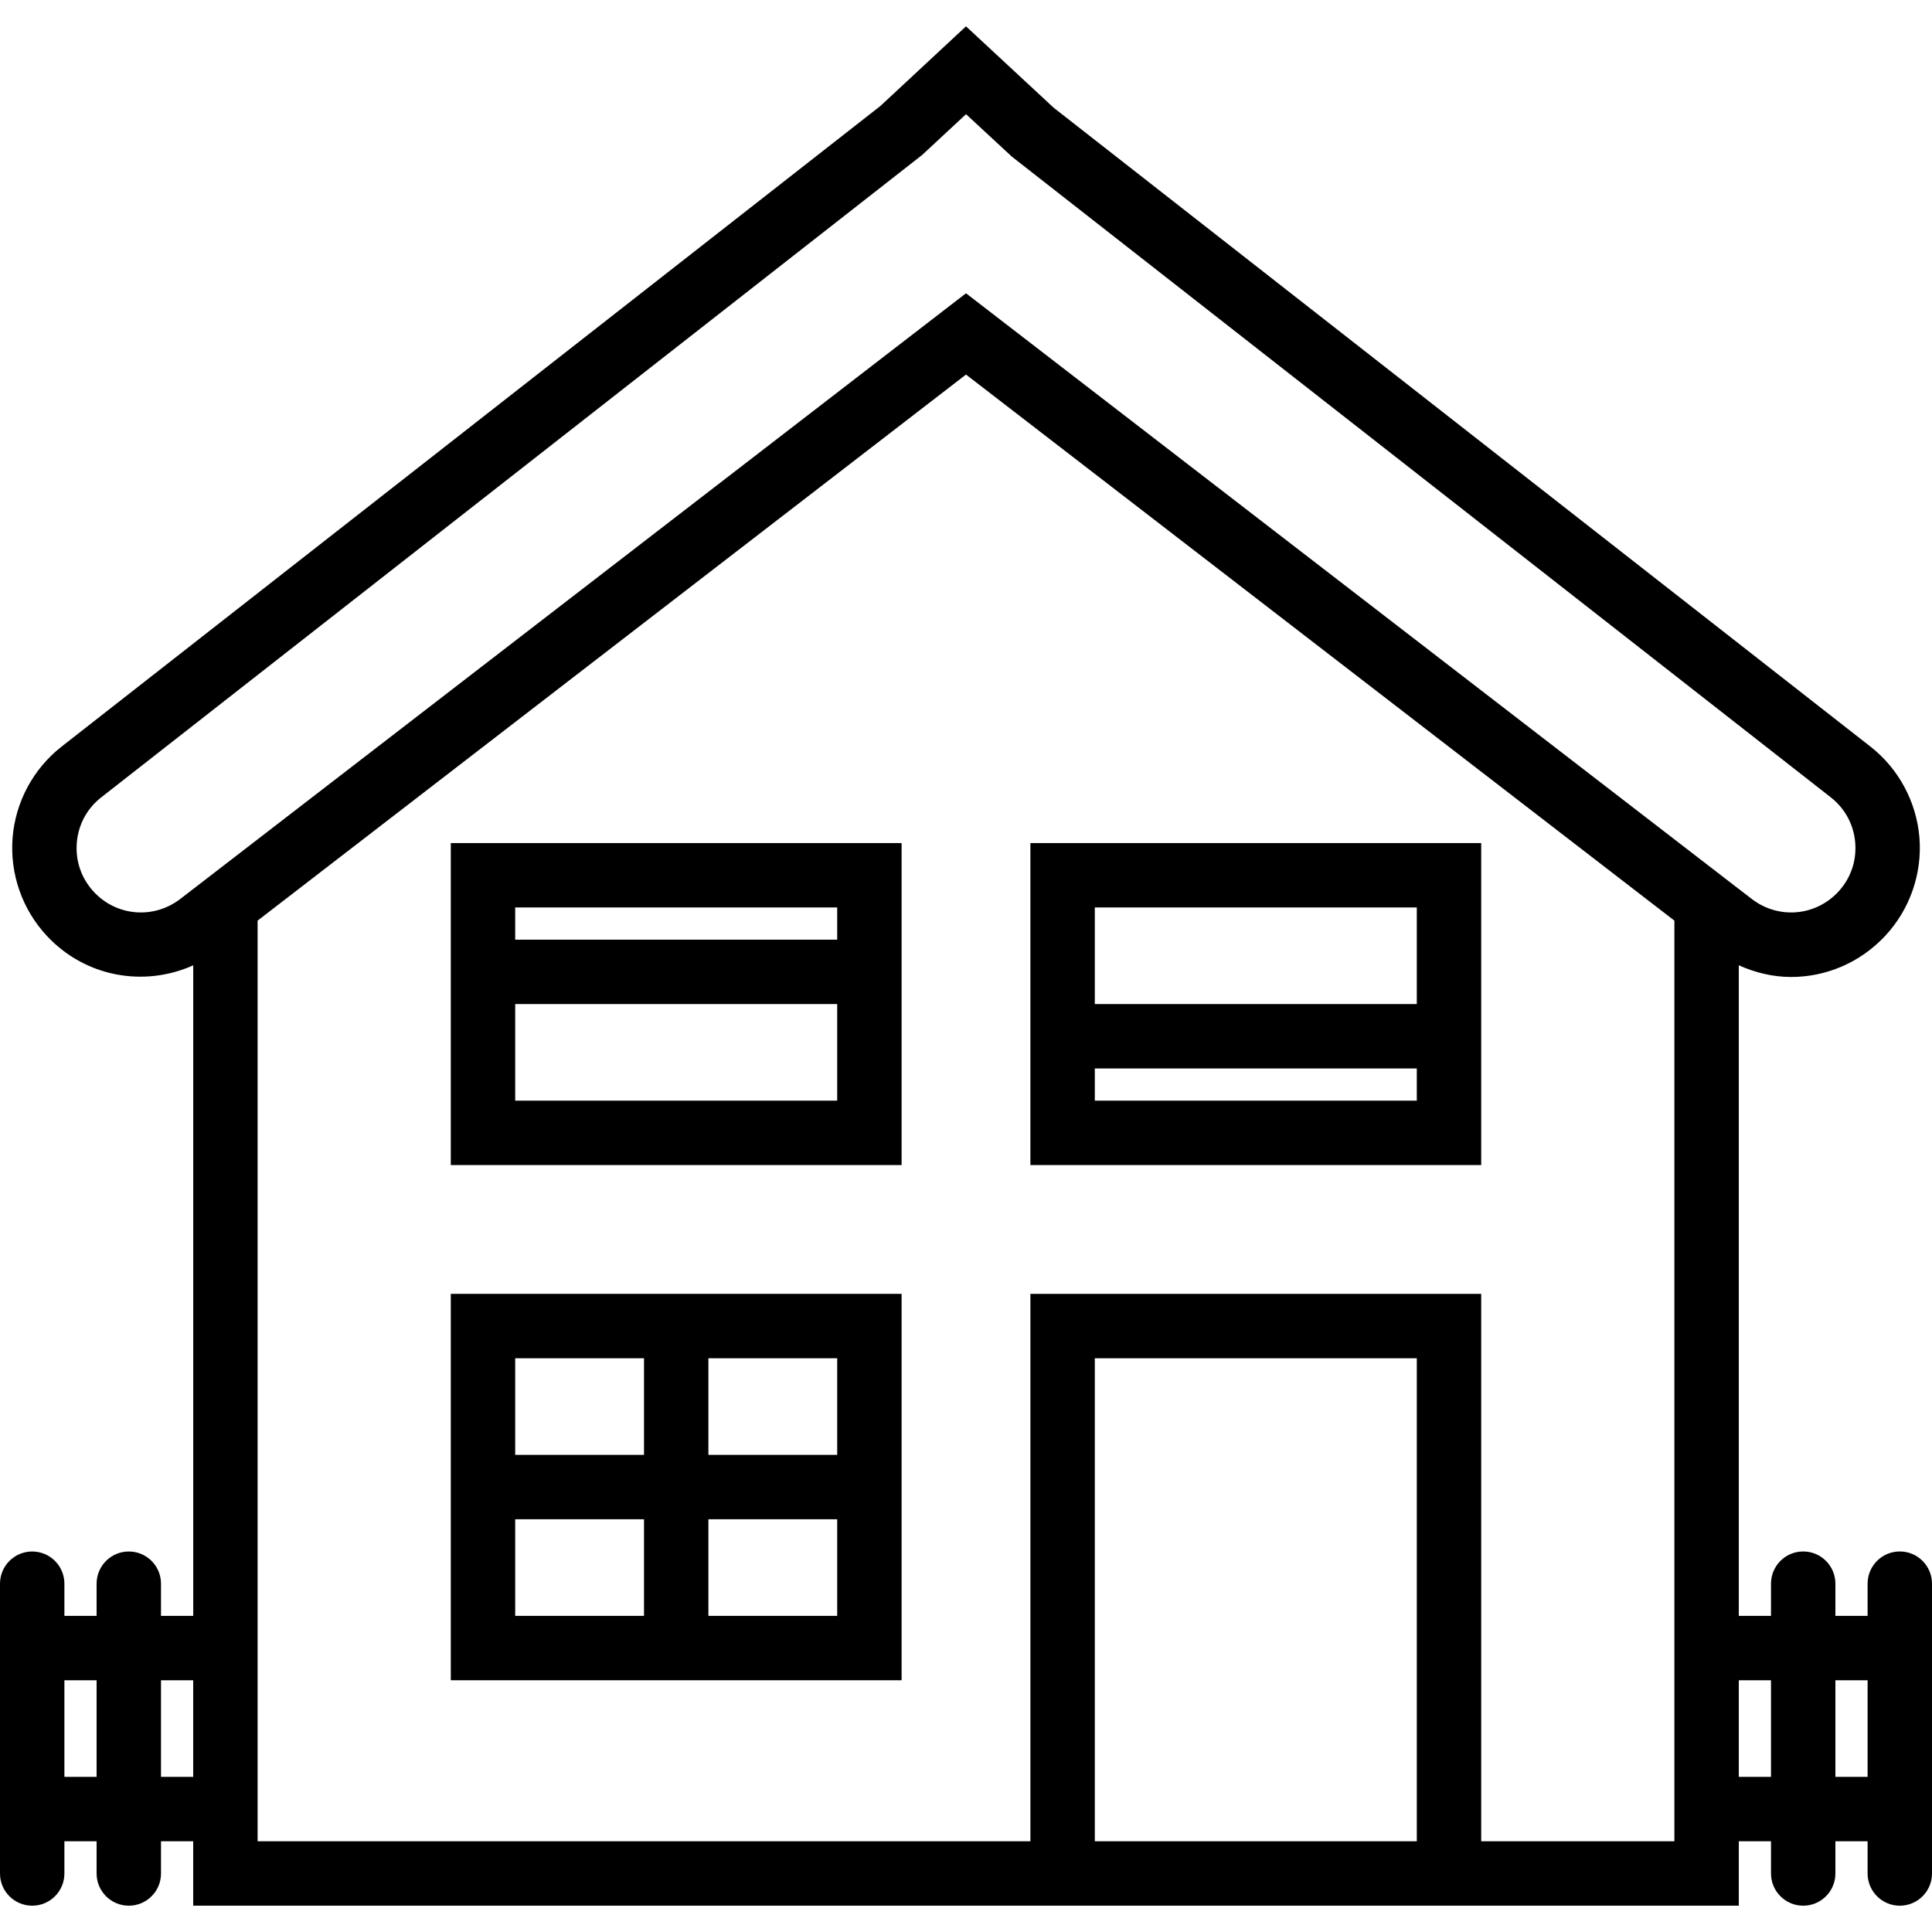
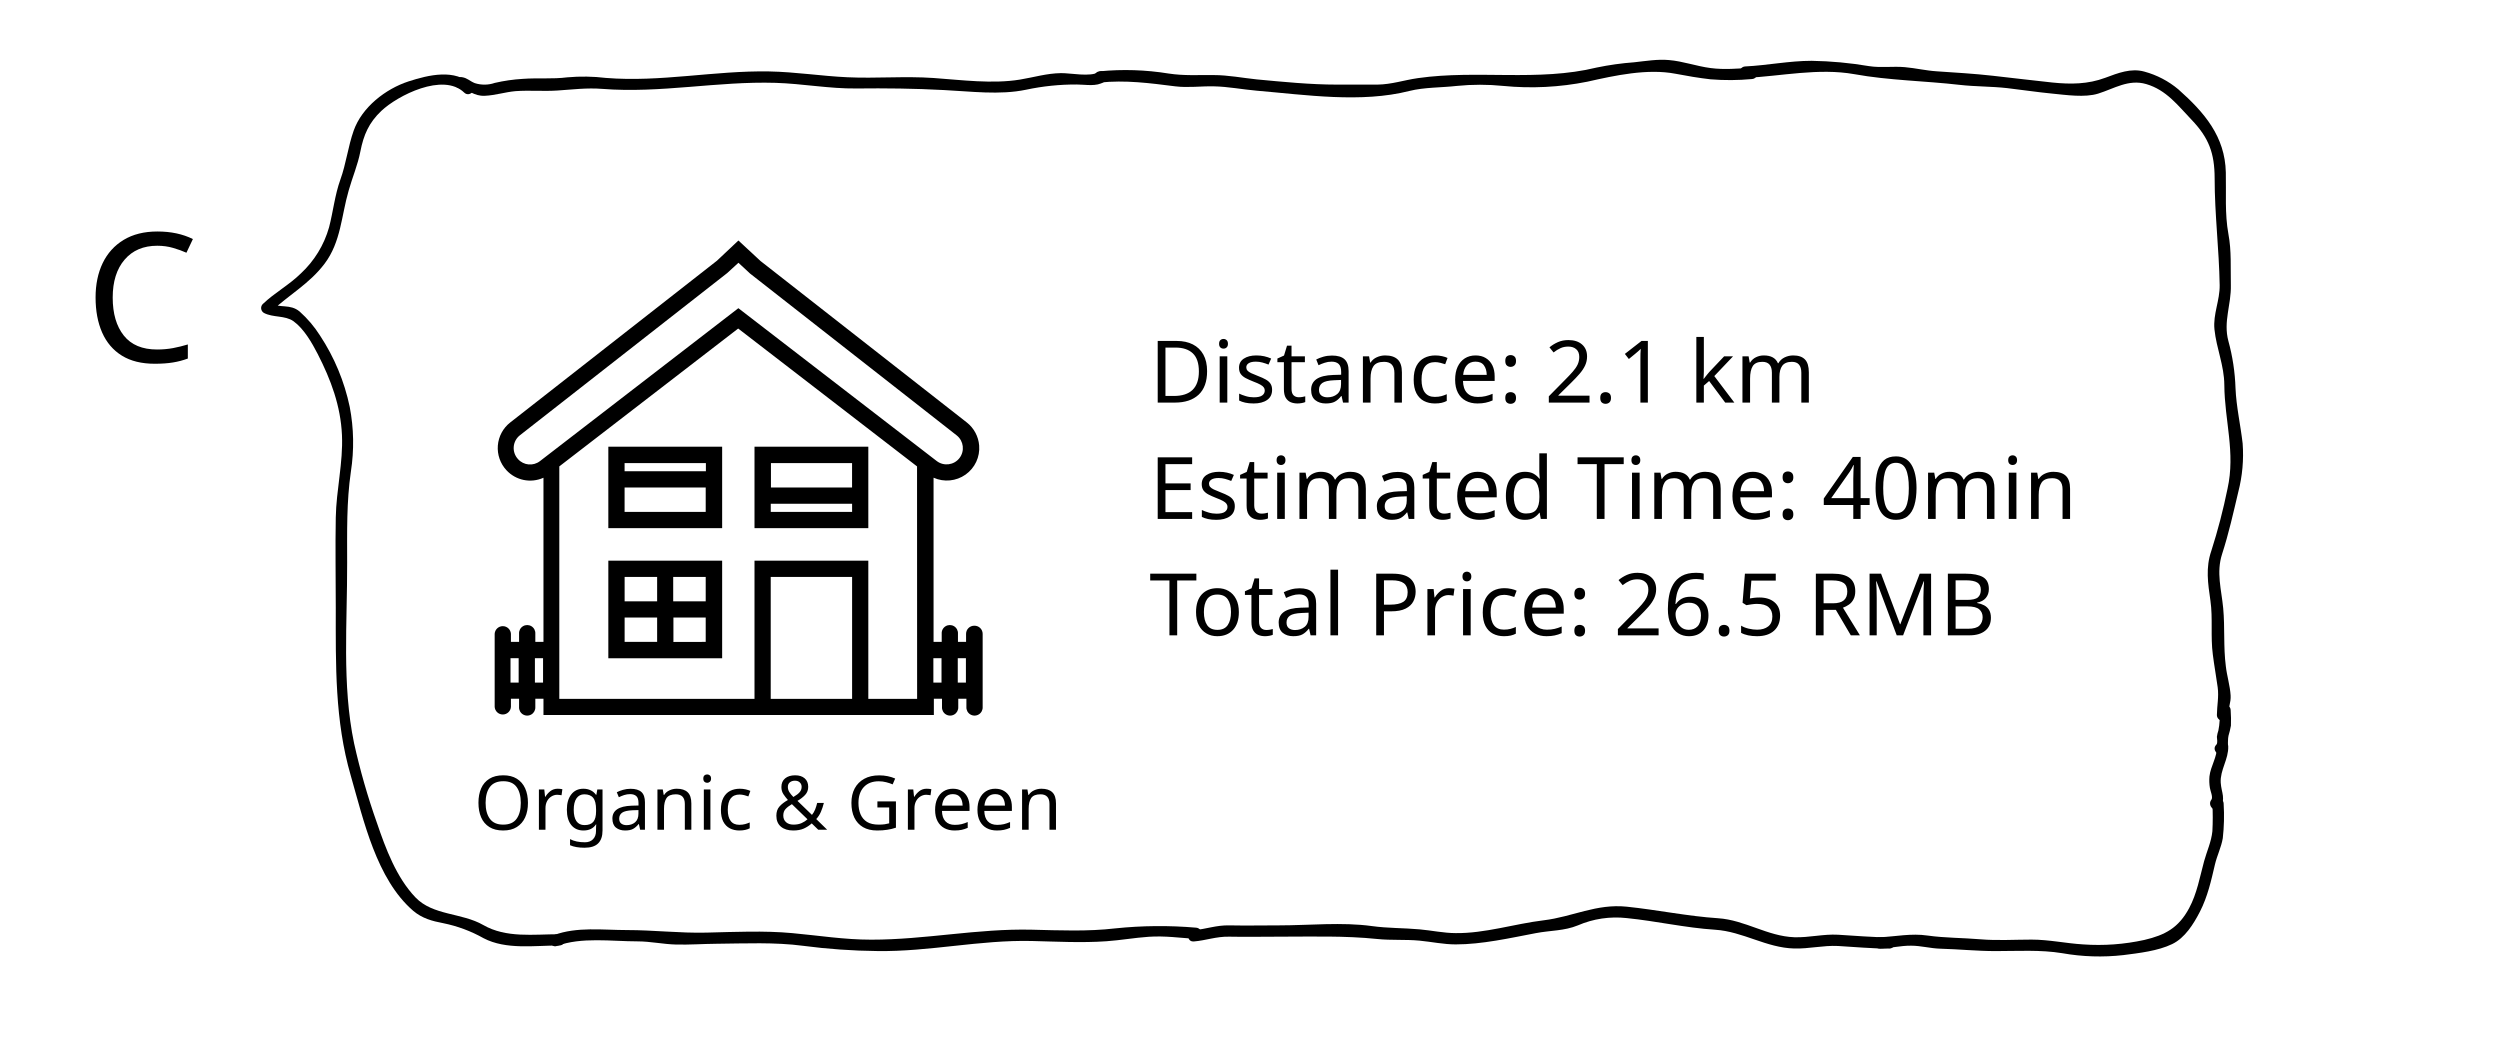
- <svg xmlns="http://www.w3.org/2000/svg" version="1.1" id="Capa_1" x="0px" y="0px" viewBox="0 0 60 60" style="enable-background:new 0 0 60 60;" xml:space="preserve">
-   <g>
-     <path d="M14,36.182h14v-10H14V36.182z M16,34.182v-3h10v3H16z M26,28.182v1H16v-1H26z" />
-     <path d="M14,40.182v12h14v-12H14z M20,42.182v3h-4v-3H20z M16,47.182h4v3h-4V47.182z M22,50.182v-3h4v3H22z M26,45.182h-4v-3h4   V45.182z" />
-     <path d="M32,36.182h14v-10H32V36.182z M34,34.182v-1h10v1H34z M44,28.182v3H34v-3H44z" />
-     <path d="M59,48.182c-0.553,0-1,0.448-1,1v1h-1v-1c0-0.552-0.447-1-1-1s-1,0.448-1,1v1h-1V29.978   c0.521,0.234,1.073,0.363,1.626,0.363c1.073,0,2.139-0.436,2.927-1.284c0.76-0.818,1.145-1.925,1.057-3.038   c-0.089-1.112-0.644-2.145-1.522-2.833L32.722,3.345L30,0.818L27.343,3.29L1.913,23.186c-0.879,0.688-1.434,1.721-1.522,2.833   c-0.088,1.113,0.297,2.22,1.057,3.038c1.194,1.286,3.021,1.61,4.553,0.922v20.204H5v-1c0-0.552-0.447-1-1-1s-1,0.448-1,1v1H2v-1   c0-0.552-0.447-1-1-1s-1,0.448-1,1v9c0,0.552,0.447,1,1,1s1-0.448,1-1v-1h1v1c0,0.552,0.447,1,1,1s1-0.448,1-1v-1h1v2h26h14h8v-2h1   v1c0,0.552,0.447,1,1,1s1-0.448,1-1v-1h1v1c0,0.552,0.447,1,1,1s1-0.448,1-1v-9C60,48.63,59.553,48.182,59,48.182z M2.912,27.695   c-0.385-0.415-0.572-0.954-0.527-1.518c0.045-0.564,0.314-1.067,0.761-1.416L28.64,4.811l1.361-1.265l1.424,1.319l25.43,19.896   c0.446,0.349,0.716,0.852,0.761,1.416c0.045,0.564-0.143,1.104-0.527,1.518c-0.708,0.762-1.861,0.858-2.686,0.223L54,27.608v0   l-24-18.5l-23.61,18.2l-0.001,0.001l-0.791,0.609C4.772,28.553,3.62,28.457,2.912,27.695z M2,55.182v-3h1v3H2z M5,55.182v-3h1v3H5z    M34,57.182v-15h10v15H34z M52,57.182h-6v-17H32v17H8V28.591l22-16.959l22,16.959V57.182z M54,55.182v-3h1v3H54z M57,55.182v-3h1v3   H57z" />
+ <svg xmlns="http://www.w3.org/2000/svg" viewBox="0 0 666 278">
+   <defs>
+     <style>.cls-1{font-size:48px;}.cls-1,.cls-2,.cls-3{font-family:FuturaHandwritten, FuturaHandwritten;}.cls-2{font-size:23px;}.cls-3{font-size:20px;}</style>
+   </defs>
+   <g id="Layer_2" data-name="Layer 2">
+     <text class="cls-1" transform="translate(22.54 96.42)">C</text>
+     <path d="M125.74,22.59c-4.51-4.37-11.58-2.62-16.89-.91-6.14,2-12.42,6.88-14.63,13.12-1.51,4.27-2,8.79-3.56,13.09-1.47,4.1-1.9,8.46-3,12.67a26.58,26.58,0,0,1-7.53,12.3C77,75.94,73.13,78,70,81a1.51,1.51,0,0,0,.3,2.36c2.45,1.3,5.61.61,7.88,2.21,2.78,2,4.94,5.78,6.46,8.74,3.52,6.87,6.11,13.81,6.46,21.61.33,7.33-1.52,14.6-1.65,21.94-.15,8,0,16.09,0,24.12,0,15.2-.28,29.92,4,44.67,3.4,11.8,6.83,27.56,16.64,36,2.37,2,5,2.72,8,3.29a36.77,36.77,0,0,1,10.74,4c6,3.14,13.57,1.93,20.17,1.94a1.5,1.5,0,0,0,0-3c-6.87,0-14.13,1.07-20.27-2.46-5.74-3.3-13.4-2.48-18.06-7.36-5.07-5.31-7.93-13-10.25-19.82a180.16,180.16,0,0,1-6.09-21.22c-3.27-15.66-1.79-32.23-1.85-48.13,0-8.16-.18-16.19,1-24.28a50.39,50.39,0,0,0-.31-17.2A55,55,0,0,0,85.26,89.4,30.22,30.22,0,0,0,79.83,83c-2.57-2.15-5.21-.78-8-2.28l.3,2.36c4.81-4.55,10.26-7.42,14.35-12.85,4.36-5.79,4.45-12.75,6.4-19.45,1-3.55,2.42-6.81,3.13-10.46.86-4.4,2.28-7.65,5.56-10.76,4.32-4.1,16.49-10.32,22.1-4.89,1.39,1.34,3.51-.78,2.12-2.12Z" />
+     <path d="M122.25,23.45c2.74.44,3.93,2.2,6.9,2.07,2.78-.12,5.44-1,8.2-1.24,3.7-.27,7.39.08,11.08-.16,4.17-.27,7.85-.77,12.05-.44,15.53,1.22,30.66-2.08,46.12-1.61,7.2.22,14.32,1.58,21.52,1.5,7.81-.09,15.53,0,23.32.42,7.12.34,14.87,1.39,21.91-.09a63.34,63.34,0,0,1,13.52-1.39c2.42,0,5.16.65,7.29-.71,1.62-1,.12-3.64-1.51-2.59-2.12,1.36-7.52.23-10,.27-3.84.06-7.15,1.1-10.92,1.72-7.35,1.21-15.62.1-23-.42-7.67-.54-15.36.16-23-.2-6.94-.32-13.84-1.42-20.82-1.55-14.57-.26-28.88,2.91-43.48,1.73a49.33,49.33,0,0,0-10.29-.16c-4,.51-7.86.11-11.88.41a44.72,44.72,0,0,0-7.43,1.07,8.46,8.46,0,0,1-5.33.07c-1.33-.52-1.95-1.35-3.41-1.59-1.89-.3-2.7,2.59-.8,2.89Z" />
+     <path d="M292.91,22c6.88-.73,13.37.14,20.18,1,3.43.42,6.79-.07,10.23,0,3.84.07,7.65.83,11.47,1.16,13.11,1.11,27.81,3.34,40.68.07,4-1,8.53-.87,12.62-1.34a61.59,61.59,0,0,1,12.36,0,76,76,0,0,0,22.43-1.13c7.36-1.66,16-3.54,23.43-2.12,3.15.6,6.21,1.13,9.39,1.49a63.13,63.13,0,0,0,11-.07c1.92-.09,1.93-3.1,0-3-3.76.19-7.23.56-11,.07S448.3,16.3,444.61,16c-3-.28-6.29.27-9.24.59a76.85,76.85,0,0,0-10,1.4c-15.63,3.82-31.78.56-47.62,2.82-3.73.53-7,1.68-10.8,1.73-3.59,0-7.19,0-10.79,0-7.07,0-14.34-.73-21.38-1.39C331,20.76,327.18,20,323.33,20c-4.2-.05-7.87.22-12-.41A71.6,71.6,0,0,0,292.91,19c-1.9.2-1.92,3.2,0,3Z" />
+     <text class="cls-2" transform="translate(306.18 107.25)">Distance: 2.1 km<tspan x="0" y="31">Estimated Time: 40min</tspan>
+       <tspan x="0" y="62">Total Price: 26.5 RMB</tspan>
+     </text>
+     <text class="cls-3" transform="translate(126.24 221.04)">Organic &amp; Green</text>
+     <path d="M465,20.76c9.6-.47,19.42-2.7,29-1,9.18,1.67,18.78,1.78,28.07,2.85,4.19.48,8.45.39,12.67.87,4,.46,8,1.08,12,1.46,3.65.35,8.66,1.11,12.21,0,4.25-1.33,8.13-3.92,12.81-2.54,5.35,1.57,8.4,5.66,12.06,9.49,4.62,4.83,6.14,8.91,6.16,15.59,0,9.62,1.18,18.87,1.34,28.46.07,4.09-1.8,7.75-1.39,11.8.53,5.12,2.59,9.57,2.63,14.82.07,9.53,3,18,.85,27.64a158.24,158.24,0,0,1-4.32,16.57c-1.54,4.49-.9,8.6-.23,13.26s0,9.56.64,14.37c.36,2.91.9,5.79,1.29,8.69.35,2.58-.19,4.87-.21,7.4a1.5,1.5,0,0,0,3,0c0-1.87.78-3.35.66-5.22-.15-2.54-1-5.28-1.28-7.8-.67-5.19-.22-10.28-.7-15.44-.47-5-1.89-9.5-.29-14.45,1.77-5.46,3-11,4.32-16.57a39.78,39.78,0,0,0,1.15-12.88c-.55-4.86-1.7-9.82-1.9-14.72a53.85,53.85,0,0,0-1.91-12.6c-1.37-5.19.79-9.61.67-14.84-.1-4.6.2-9.09-.65-13.62-1-5.48-.56-10.87-.69-16.43-.21-9.54-5.68-15.93-12.63-22.1a23.75,23.75,0,0,0-9.06-4.74c-3.57-1-7,.37-10.45,1.65-4.58,1.71-9.17,1.76-14.1,1.25-5.3-.55-10.55-1.22-15.86-1.8C526,19.63,521,19.34,516,19c-2.85-.17-5.7-.86-8.55-1.11-3.16-.28-6.39.22-9.52-.27a101.11,101.11,0,0,0-15.31-1.42c-5.94,0-11.77,1.21-17.69,1.5-1.92.09-1.93,3.1,0,3Z" />
+     <path d="M148.39,252c6.47-2.43,14.59-1.22,21.41-1.22,3.5,0,6.89.77,10.4.85s7.06-.18,10.59-.21c7.69-.07,15.58-.46,23.21.55a164.7,164.7,0,0,0,19.73,1.39c13.87.2,27.27-3,41.14-2.68,6.56.16,13.32.53,19.86.07,3.75-.26,7.49-.93,11.26-1.19,4.31-.3,8.36.29,12.63.57,1.93.13,1.92-2.87,0-3a113.7,113.7,0,0,0-21.51.19c-7.3.86-14.86.53-22.23.35-14.42-.34-28.37,2.67-42.79,2.66-7.18,0-13.93-1.1-21.06-1.75-7.48-.69-15.34-.31-22.85-.13-7.13.17-14-.68-21.15-.68-6.35,0-13.37-.94-19.43,1.33-1.79.67-1,3.57.8,2.89Z" />
+     <path d="M318,250.81c3.28-.27,6-1.35,9.44-1.28,4.42.09,8.85,0,13.27,0,8.77,0,17.53-.28,26.2.62,3.75.39,7.5.08,11.27.44,3.2.31,6.41,1,9.62,1,7,0,14.45-1.69,21.34-3,3.88-.75,7.57-.57,11.23-2.08a25.64,25.64,0,0,1,13-1.93c7.87.79,15.67,2.6,23.52,3.1,7.45.48,13.66,4.83,21.12,5,3.9.11,7.75-.87,11.63-.67,4.59.25,9,.71,13.66.69a1.5,1.5,0,0,0,0-3c-4.62,0-9.07-.43-13.66-.69-3.89-.22-7.73.8-11.63.67-7.14-.25-13.15-4.59-20.3-5.06-8.1-.53-16.22-2.24-24.34-3.08s-14.39,2.69-22.15,3.63-15.66,3.51-23.42,3.41c-3.12,0-6.48-.72-9.62-1-4.28-.39-8.44-.28-12.68-.87-8-1.11-16.69-.19-24.79-.19-4.42,0-8.85.09-13.27,0-3.47-.07-6.1,1-9.44,1.28-1.91.16-1.93,3.16,0,3Z" />
+     <path d="M592.54,200.52c1.43-1.41.77-2.77,1.13-4.51a24.45,24.45,0,0,0,.65-2.69,36.08,36.08,0,0,0-.07-4.08c0-1.93-3-1.93-3,0a17.82,17.82,0,0,1-.27,5.34,9,9,0,0,0-.4,1.69c0,.57.3,1.68-.16,2.13-1.38,1.35.74,3.47,2.12,2.12Z" />
+     <path d="M500.74,252.73c2.8-.13,5.54-.82,8.36-.8,2.63,0,5.15.73,7.78.8,4.92.13,9.82.64,14.75.64,5.89,0,11.92-.39,17.74.56a56.76,56.76,0,0,0,16.28.51c4.14-.53,9.22-1.1,13-2.93,3.43-1.64,5.73-5.38,7.41-8.64,2.05-4,3-8.27,4-12.57.55-2.36,1.68-4.56,2.09-7a53.07,53.07,0,0,0,.23-9.18,1.5,1.5,0,0,0-3,0,68.62,68.62,0,0,1,0,7.32c-.28,2.81-1.48,5.34-2.21,8-1.16,4.27-1.88,8.57-4,12.52-2.8,5.21-6.36,7.14-11.92,8.44a57,57,0,0,1-16.3,1.19c-4.67-.28-9.05-1.28-13.77-1.28-4.49,0-9.11.3-13.58-.08-4.67-.4-9.49-.35-14.1-1-4.37-.64-8.37.25-12.71.46-1.92.09-1.93,3.09,0,3Z" />
+     <path d="M591.27,215.22c1.83-2.3.5-4,.33-6.71-.2-3.39,2.12-6.25,2-9.69-.05-1.93-3.05-1.93-3,0,.08,2.88-1.69,5.24-2,8a12.21,12.21,0,0,0,.12,3.1c.11.76.9,2.49.39,3.13-1.19,1.5.92,3.63,2.12,2.12Z" />
+     <path d="M162.06,140.7h30.32V119H162.06Zm4.33-4.33v-6.5H188v6.5Zm21.66-13v2.17H166.39v-2.17Z" />
+     <path d="M162.06,149.36v26h30.32v-26Zm13,4.33v6.5h-8.66v-6.5Zm-8.66,10.83h8.66V171h-8.66Zm13,6.5v-6.5H188V171ZM188,160.19h-8.66v-6.5H188Z" />
+     <path d="M201,140.7h30.32V119H201Zm4.33-4.33V134.2H227v2.17Zm21.66-13v6.5H205.38v-6.5Z" />
+     <path d="M259.53,166.69a2.17,2.17,0,0,0-2.17,2.17V171H255.2v-2.17a2.17,2.17,0,1,0-4.33,0V171H248.7V127.26a8.64,8.64,0,0,0,12.15-8.58,8.7,8.7,0,0,0-3.3-6.14l-54.94-43-5.9-5.47L191,69.45l-55.08,43.1a8.66,8.66,0,0,0-1,12.72,8.6,8.6,0,0,0,9.86,2V171h-2.17v-2.17a2.17,2.17,0,1,0-4.33,0V171h-2.17v-2.17a2.17,2.17,0,0,0-4.33,0v19.49a2.17,2.17,0,0,0,4.33,0v-2.17h2.17v2.17a2.17,2.17,0,1,0,4.33,0v-2.17h2.17v4.33h104v-4.33h2.17v2.17a2.17,2.17,0,1,0,4.33,0v-2.17h2.17v2.17a2.17,2.17,0,1,0,4.33,0V168.86A2.17,2.17,0,0,0,259.53,166.69ZM138,122.31a4.33,4.33,0,0,1,.51-6.36l55.22-43.21L196.72,70l3.08,2.86L254.88,116a4.33,4.33,0,0,1-5.31,6.84l-.87-.67h0l-52-40.07-51.14,39.42h0l-1.71,1.32A4.31,4.31,0,0,1,138,122.31Zm-2,59.54v-6.5h2.17v6.5Zm6.5,0v-6.5h2.17v6.5Zm62.82,4.33V153.69H227v32.49Zm39,0h-13V149.36H201v36.82h-52V124.25l47.65-36.73,47.65,36.73Zm4.33-4.33v-6.5h2.17v6.5Zm6.5,0v-6.5h2.17v6.5Z" />
  </g>
-   <g>
- </g>
-   <g>
- </g>
-   <g>
- </g>
-   <g>
- </g>
-   <g>
- </g>
-   <g>
- </g>
-   <g>
- </g>
-   <g>
- </g>
-   <g>
- </g>
-   <g>
- </g>
-   <g>
- </g>
-   <g>
- </g>
-   <g>
- </g>
-   <g>
- </g>
-   <g>
- </g>
</svg>
